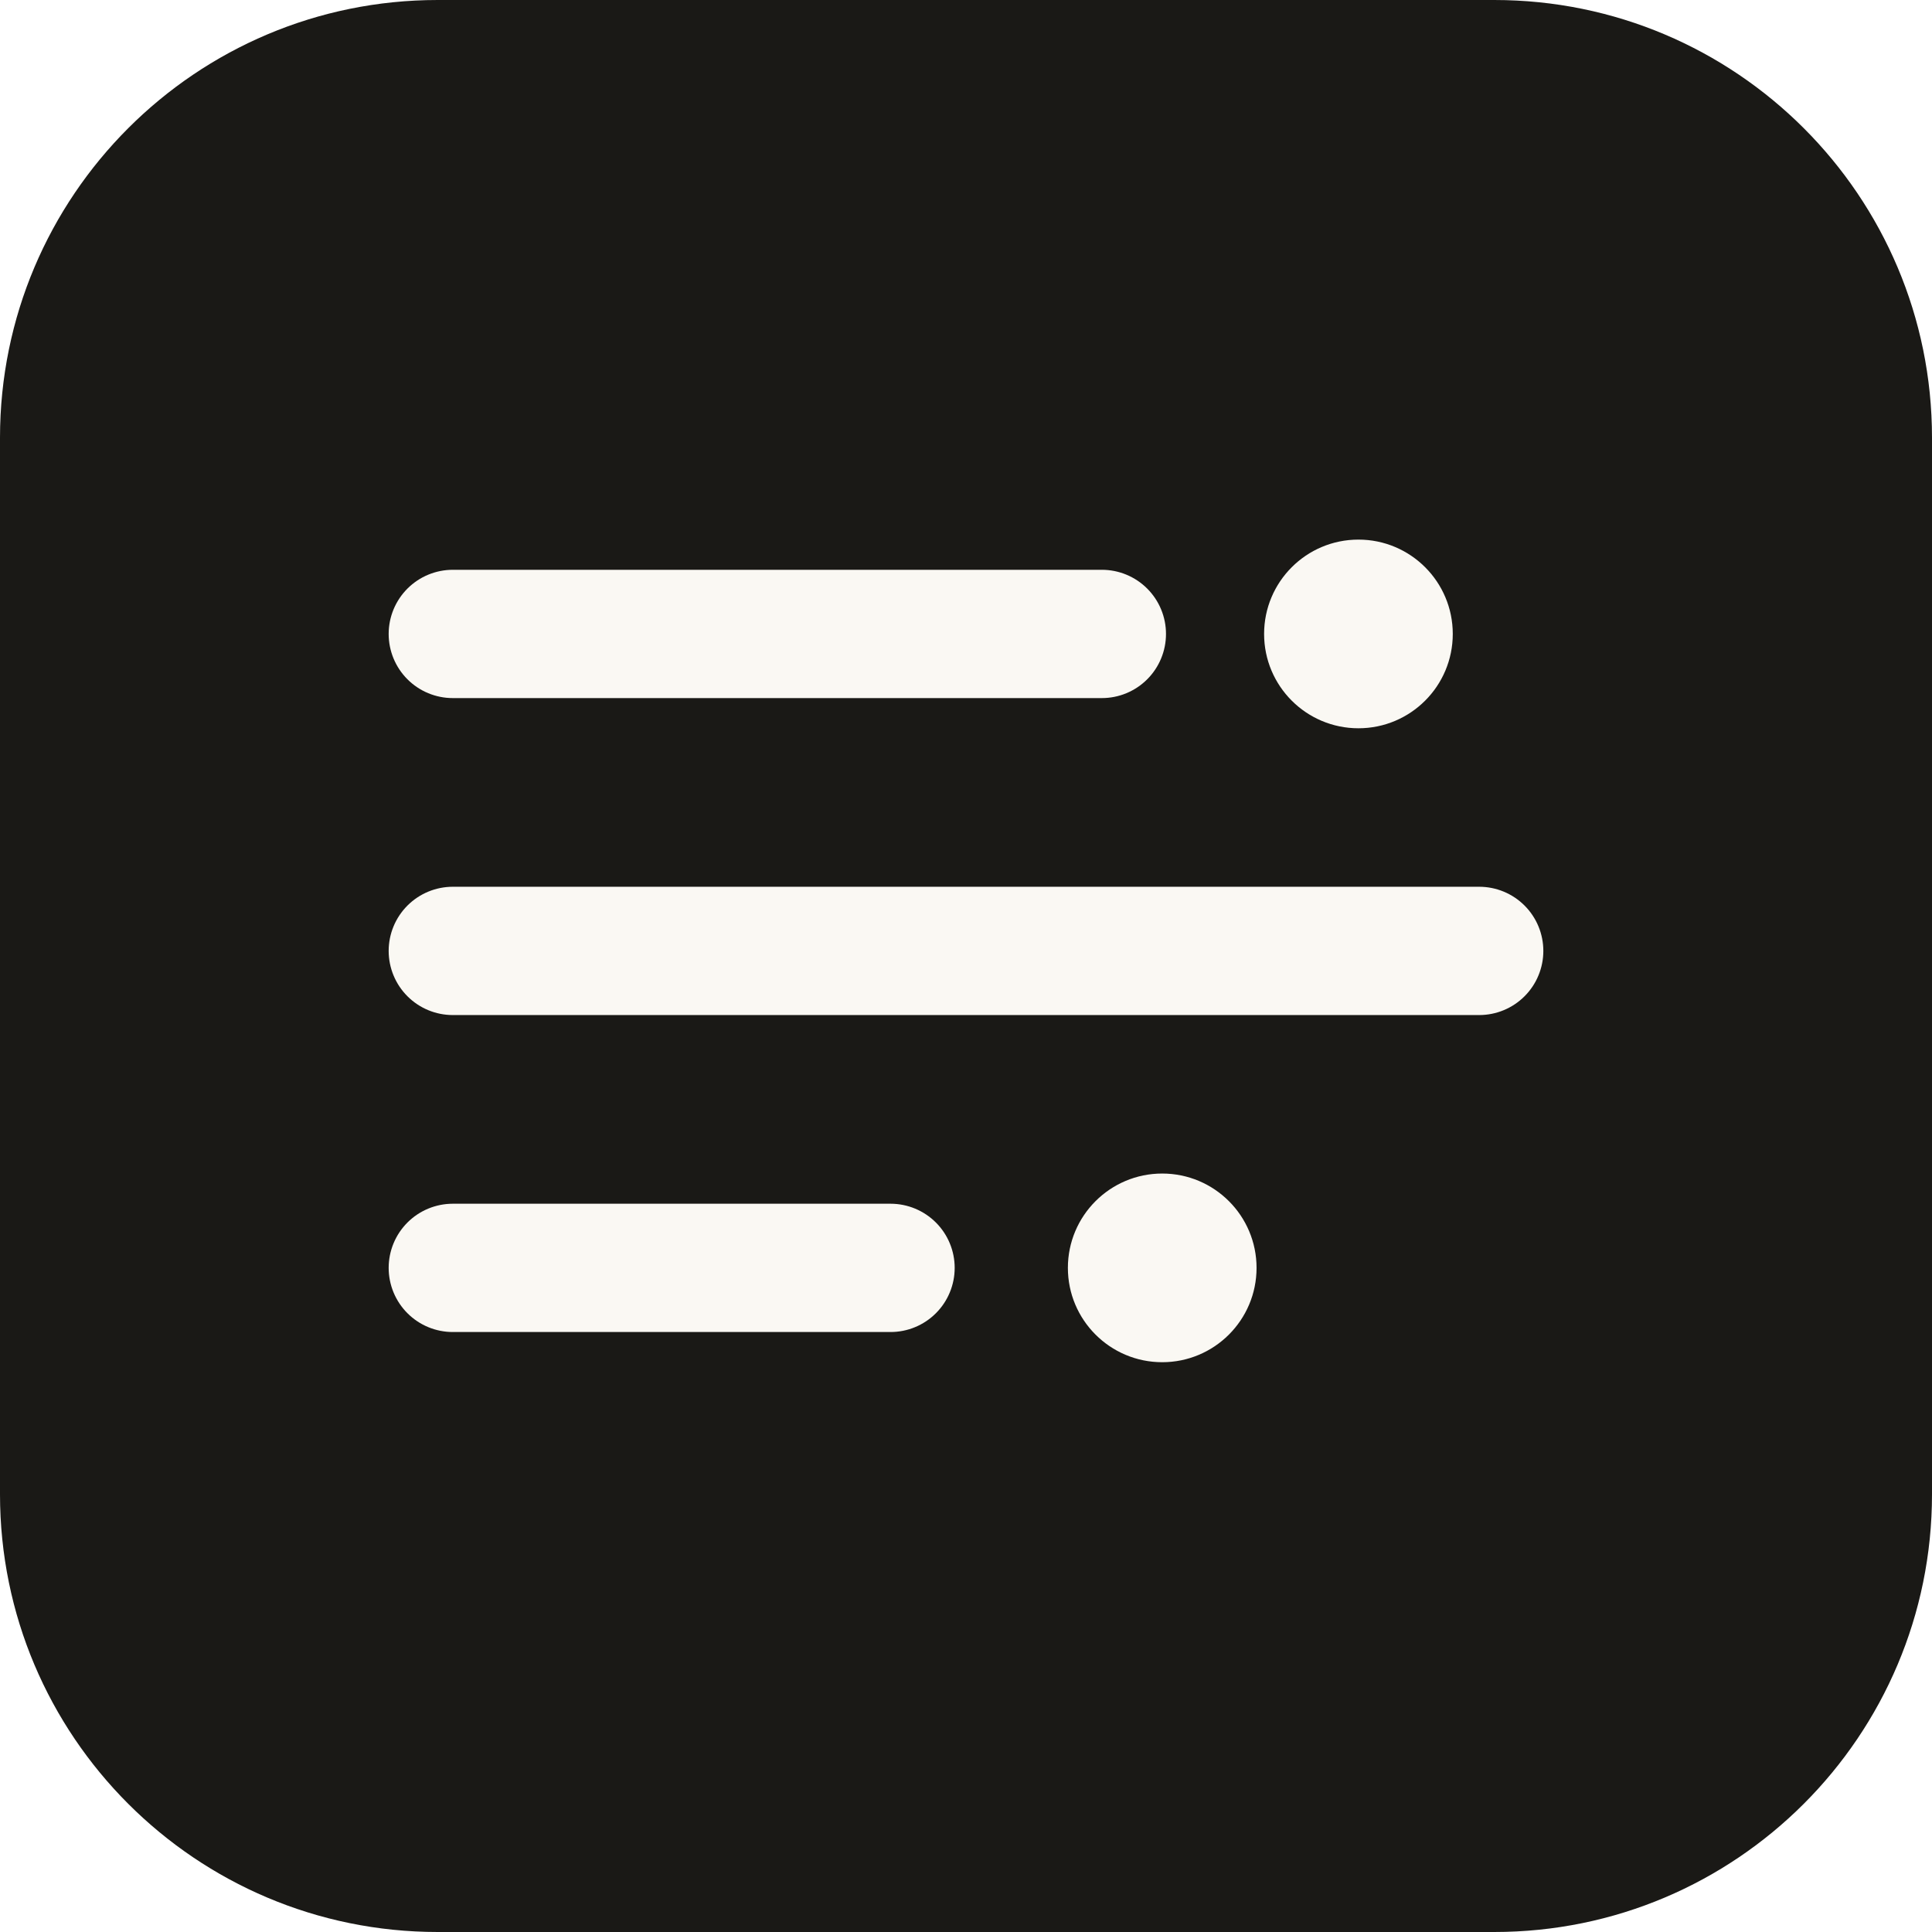
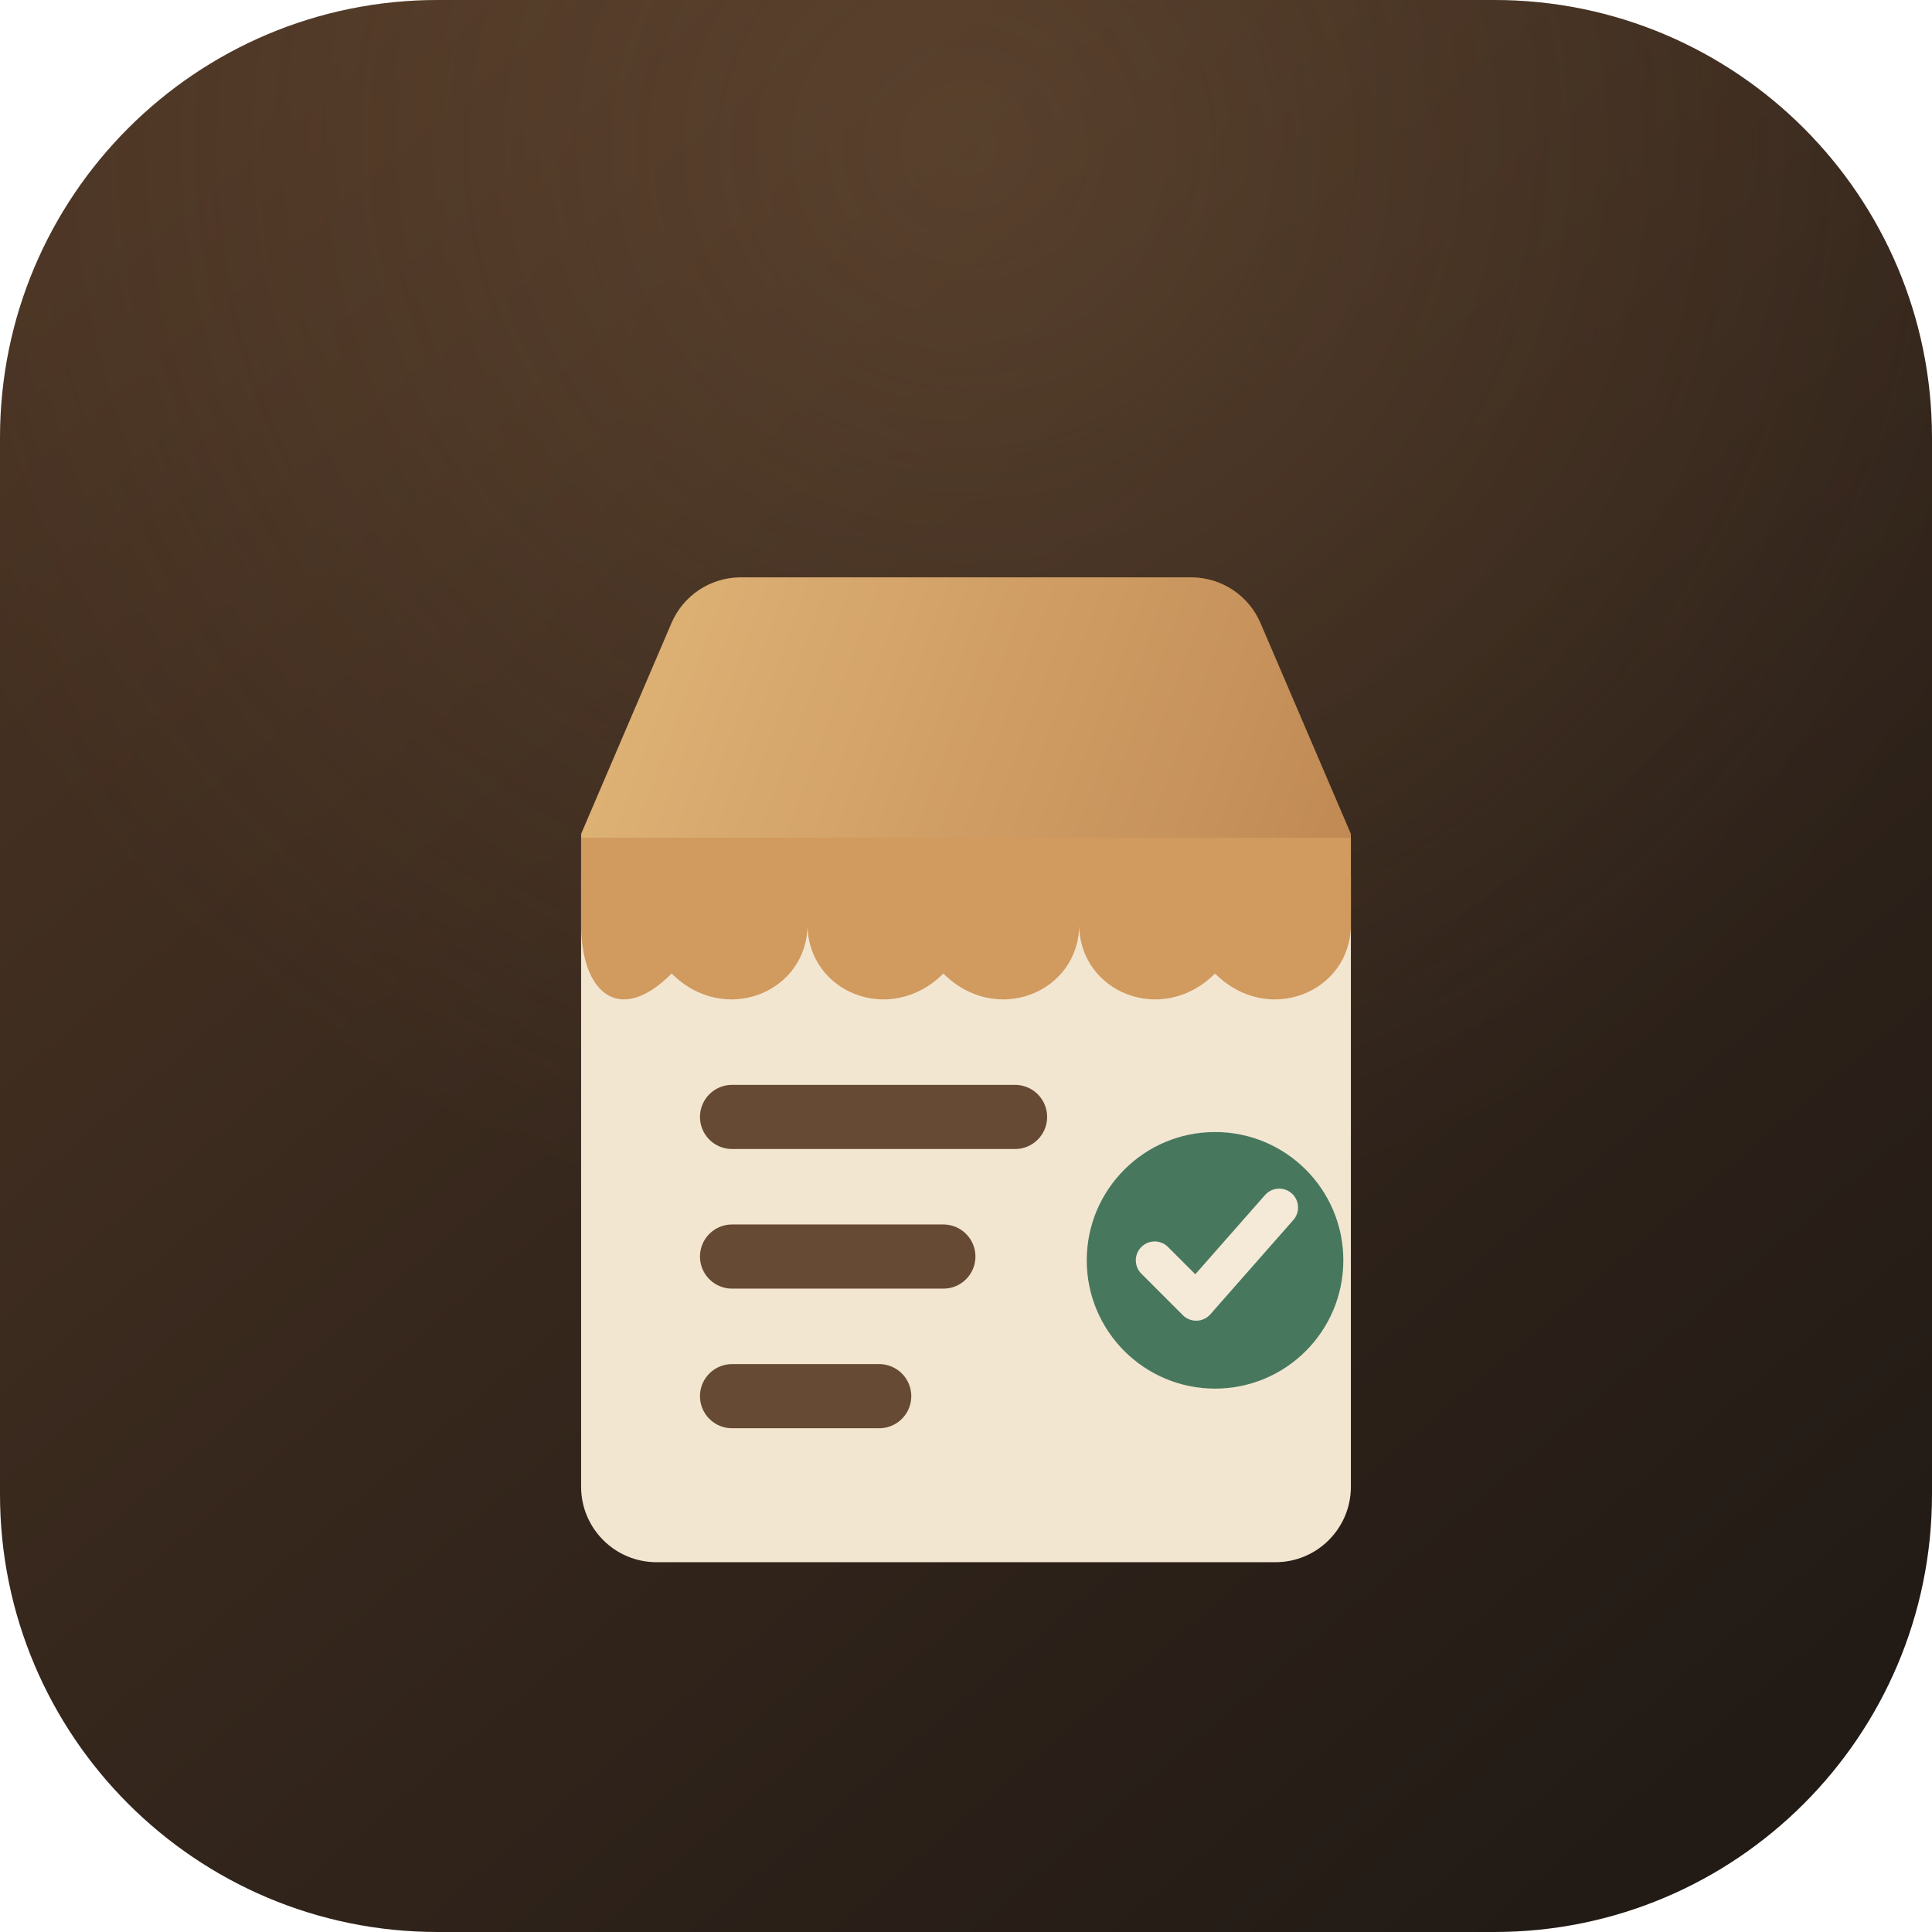
- <svg xmlns="http://www.w3.org/2000/svg" viewBox="0 0 512 512" role="img" aria-label="Online List">
-   <rect width="512" height="512" rx="116" fill="#1a1916" />
-   <g stroke="#faf8f3" stroke-width="34" stroke-linecap="round">
-     <path d="M120 168h172" />
-     <path d="M120 252h272" />
-     <path d="M120 336h116" />
-   </g>
-   <circle cx="360" cy="168" r="25" fill="#faf8f3" />
-   <circle cx="308" cy="336" r="25" fill="#faf8f3" />
+ <svg xmlns="http://www.w3.org/2000/svg" viewBox="0 0 512 512" role="img" aria-label="پوریا استور">
+   <defs>
+     <linearGradient id="bg" x1="60" y1="32" x2="450" y2="490" gradientUnits="userSpaceOnUse">
+       <stop stop-color="#493323" />
+       <stop offset="1" stop-color="#211a15" />
+     </linearGradient>
+     <linearGradient id="awn" x1="128" y1="150" x2="380" y2="244" gradientUnits="userSpaceOnUse">
+       <stop stop-color="#e4ba7c" />
+       <stop offset="1" stop-color="#bd8450" />
+     </linearGradient>
+     <radialGradient id="glow" cx="0" cy="0" r="1" gradientTransform="matrix(300 0 0 290 256 40)" gradientUnits="userSpaceOnUse">
+       <stop stop-color="#96704d" stop-opacity=".28" />
+       <stop offset="1" stop-color="#96704d" stop-opacity="0" />
+     </radialGradient>
+   </defs>
+   <rect width="512" height="512" rx="116" fill="url(#bg)" />
+   <rect width="512" height="512" rx="116" fill="url(#glow)" />
+   <path d="M154 221 178 165a20 20 0 0 1 18-12h120a20 20 0 0 1 18 12l24 56v29H154v-29Z" fill="url(#awn)" />
+   <path d="M154 232h204v162a20 20 0 0 1-20 20H174a20 20 0 0 1-20-20V232Z" fill="#f3e6d1" />
+   <path d="M154 222h204v23c0 18-22 27-36 13-14 14-36 5-36-13 0 18-22 27-36 13-14 14-36 5-36-13 0 18-22 27-36 13-14 14-24 5-24-13v-23Z" fill="#d19a5e" />
+   <path d="M194 296h75M194 333h56M194 370h39" stroke="#674a34" stroke-width="17" stroke-linecap="round" />
+   <circle cx="322" cy="334" r="34" fill="#47785e" />
+   <path d="m306 334 11 11 22-25" fill="none" stroke="#f5ead7" stroke-width="10" stroke-linecap="round" stroke-linejoin="round" />
</svg>
